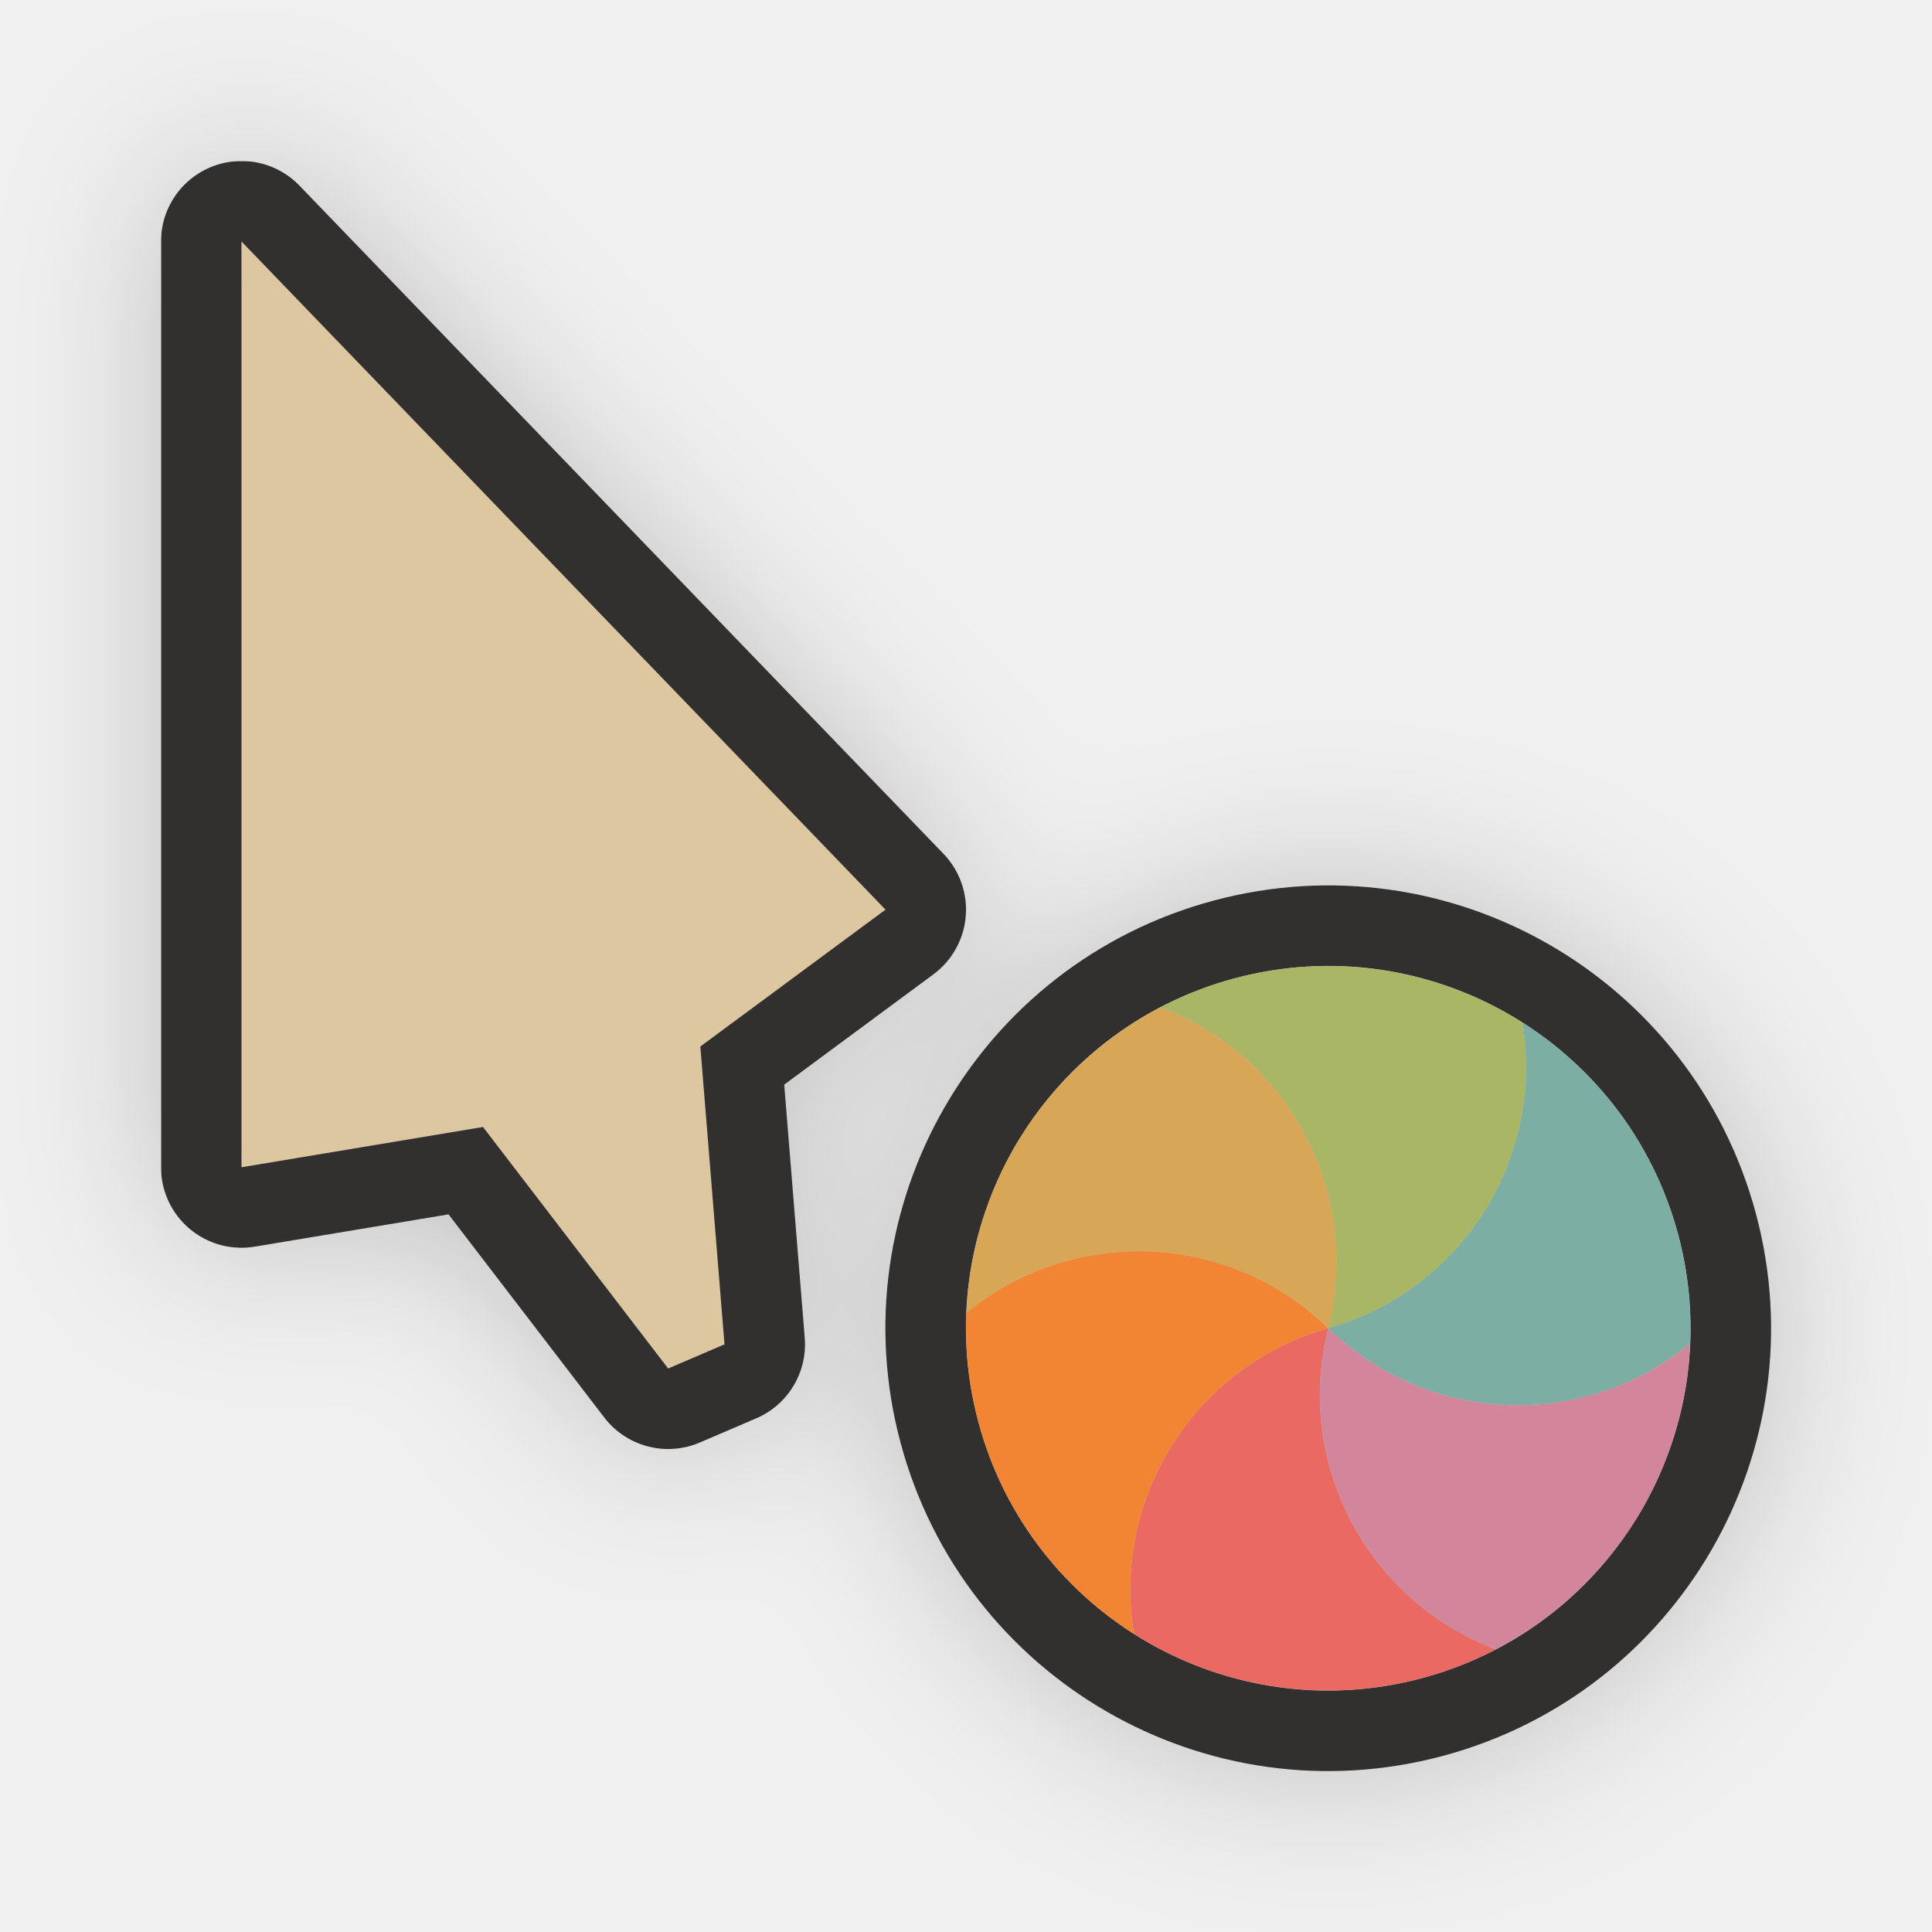
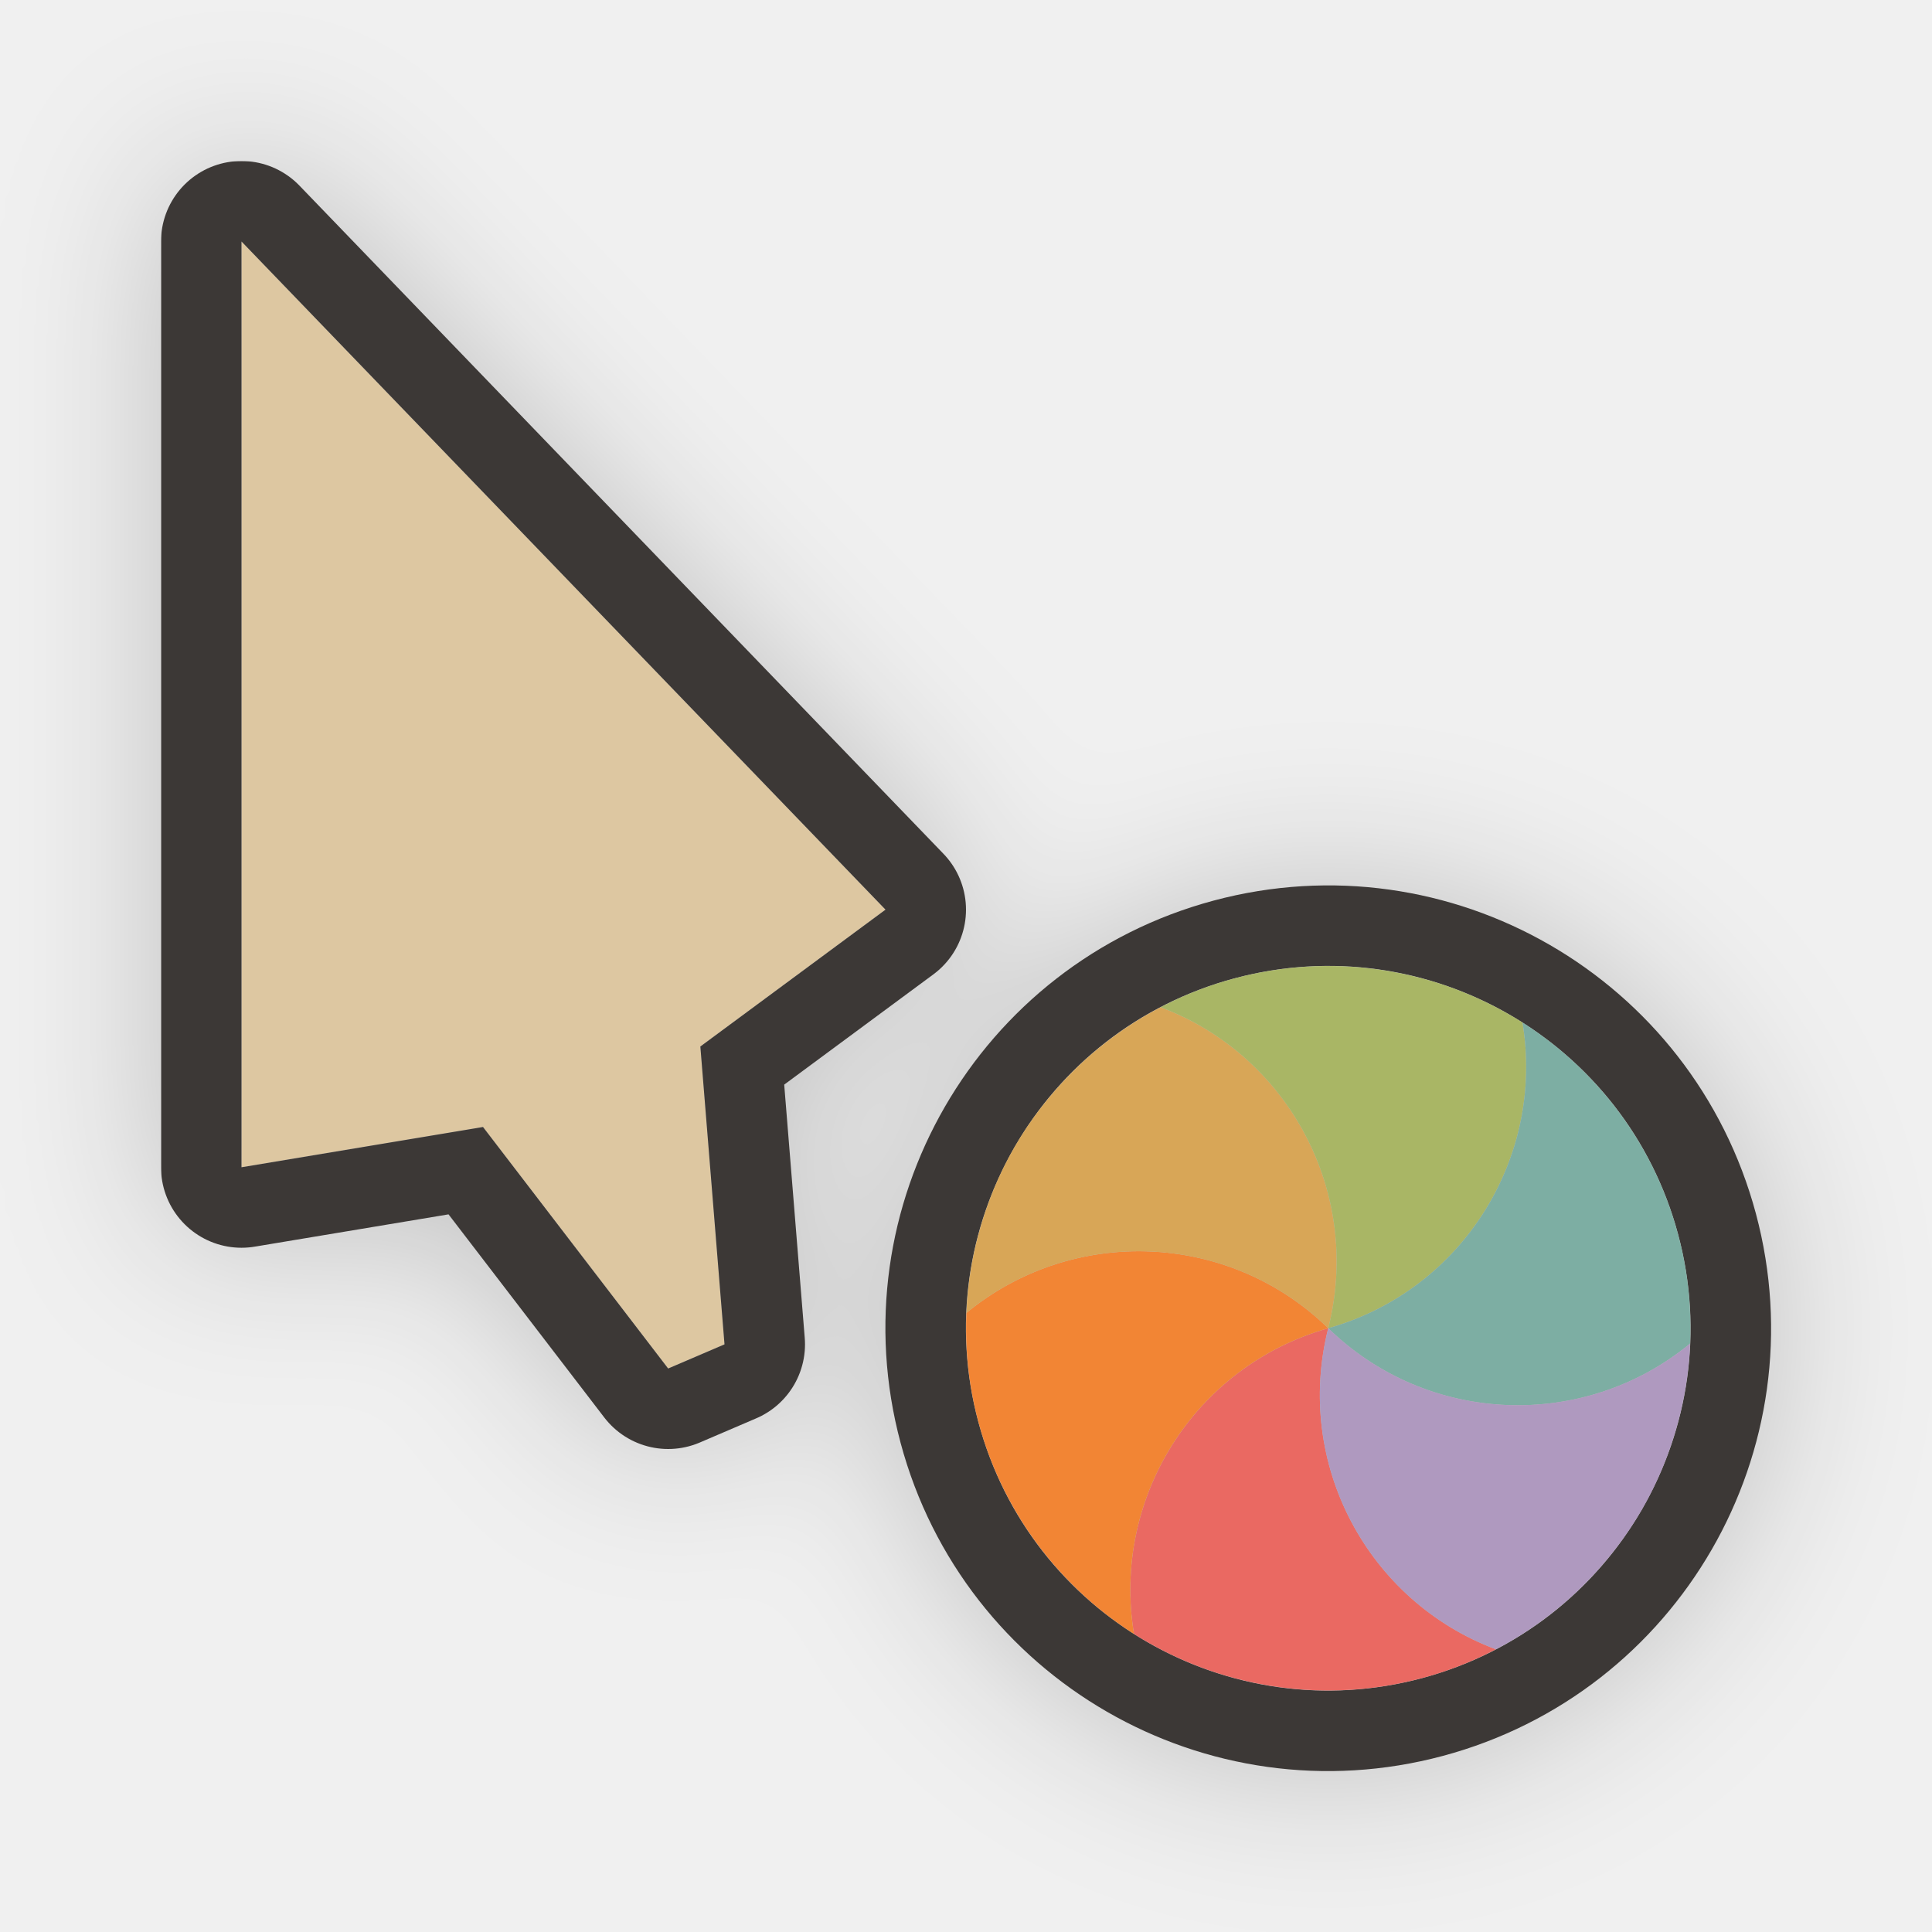
<svg xmlns="http://www.w3.org/2000/svg" width="24" height="24" viewBox="0 0 24 24" fill="none">
  <g clip-path="url(#clip0_197_3748)" filter="url(#filter0_d_197_3748)">
    <mask id="path-1-outside-1_197_3748" maskUnits="userSpaceOnUse" x="2" y="2" width="10" height="16" fill="black">
      <rect fill="white" x="2" y="2" width="10" height="16" />
      <path d="M11 11.3L3 3L3 14.5L6 14L8.3 17L9 16.7L8.7 13L11 11.3Z" />
    </mask>
    <path d="M11 11.3L3 3L3 14.5L6 14L8.3 17L9 16.7L8.7 13L11 11.3Z" fill="#DDC7A1" />
-     <path d="M11 11.3L3 3L3 14.5L6 14L8.3 17L9 16.7L8.7 13L11 11.3Z" stroke="#32302F" stroke-width="2" stroke-linejoin="round" mask="url(#path-1-outside-1_197_3748)" />
-     <circle cx="16.5" cy="16.5" r="5" transform="rotate(165 16.5 16.5)" stroke="#32302F" stroke-linejoin="round" />
+     <path d="M11 11.3L3 3L3 14.5L6 14L8.3 17L9 16.7L8.7 13L11 11.3Z" stroke="#3C3836" stroke-width="2" stroke-linejoin="round" mask="url(#path-1-outside-1_197_3748)" />
+     <circle cx="16.5" cy="16.5" r="5" transform="rotate(165 16.5 16.5)" stroke="#3C3836" stroke-linejoin="round" />
    <path d="M18.583 20.488C18.424 20.571 18.261 20.645 18.093 20.708C17.954 20.761 17.811 20.807 17.665 20.846C17.276 20.95 16.885 21 16.5 21C16.116 21 15.725 20.95 15.335 20.846C15.189 20.807 15.046 20.761 14.907 20.708C14.62 20.599 14.346 20.462 14.087 20.298C13.808 18.619 14.833 16.97 16.5 16.5C16.074 18.178 16.989 19.891 18.583 20.488Z" fill="#EA6962" />
    <path d="M14.087 20.298C13.936 20.202 13.791 20.097 13.652 19.984C13.537 19.89 13.426 19.789 13.319 19.682C13.034 19.397 12.795 19.083 12.603 18.75C12.411 18.417 12.258 18.054 12.154 17.665C12.115 17.518 12.083 17.371 12.059 17.225C12.01 16.922 11.992 16.615 12.005 16.309C13.319 15.228 15.26 15.291 16.5 16.5C14.833 16.97 13.808 18.619 14.087 20.298Z" fill="#F28534" />
    <path d="M12.005 16.31C12.012 16.131 12.03 15.952 12.059 15.775C12.083 15.629 12.115 15.482 12.154 15.336C12.258 14.947 12.41 14.583 12.602 14.25C12.795 13.917 13.034 13.604 13.319 13.319C13.426 13.211 13.537 13.111 13.652 13.017C13.89 12.823 14.146 12.653 14.418 12.512C16.011 13.109 16.926 14.822 16.5 16.5C15.259 15.292 13.319 15.228 12.005 16.31Z" fill="#D8A657" />
    <path d="M14.417 12.512C14.576 12.429 14.739 12.355 14.907 12.292C15.046 12.239 15.189 12.193 15.335 12.154C15.724 12.05 16.115 12 16.5 12C16.884 12 17.275 12.05 17.665 12.154C17.811 12.193 17.954 12.239 18.093 12.292C18.38 12.401 18.654 12.538 18.913 12.702C19.192 14.381 18.167 16.03 16.5 16.5C16.926 14.822 16.011 13.109 14.417 12.512Z" fill="#A9B665" />
    <path d="M18.913 12.702C19.064 12.798 19.209 12.903 19.348 13.016C19.463 13.111 19.574 13.211 19.681 13.318C19.966 13.603 20.205 13.917 20.397 14.25C20.589 14.583 20.742 14.946 20.846 15.335C20.885 15.482 20.917 15.629 20.941 15.775C20.99 16.078 21.008 16.385 20.995 16.691C19.681 17.772 17.74 17.708 16.5 16.5C18.167 16.03 19.192 14.381 18.913 12.702Z" fill="#7DAEA3" />
-     <path d="M20.995 16.69C20.988 16.869 20.97 17.048 20.941 17.225C20.917 17.371 20.885 17.518 20.846 17.664C20.742 18.053 20.59 18.417 20.398 18.75C20.205 19.083 19.966 19.396 19.681 19.681C19.574 19.789 19.463 19.889 19.348 19.983C19.11 20.177 18.854 20.347 18.582 20.488C16.989 19.891 16.074 18.178 16.5 16.5C17.741 17.708 19.681 17.772 20.995 16.69Z" fill="#D3869B" />
+     <path d="M20.995 16.69C20.988 16.869 20.97 17.048 20.941 17.225C20.917 17.371 20.885 17.518 20.846 17.664C20.742 18.053 20.59 18.417 20.398 18.75C20.205 19.083 19.966 19.396 19.681 19.681C19.574 19.789 19.463 19.889 19.348 19.983C19.11 20.177 18.854 20.347 18.582 20.488C16.989 19.891 16.074 18.178 16.5 16.5C17.741 17.708 19.681 17.772 20.995 16.69Z" fill="#AF99BF" />
  </g>
  <defs>
    <filter id="filter0_d_197_3748" x="-2" y="-2" width="28" height="28" filterUnits="userSpaceOnUse" color-interpolation-filters="sRGB">
      <feFlood flood-opacity="0" result="BackgroundImageFix" />
      <feColorMatrix in="SourceAlpha" type="matrix" values="0 0 0 0 0 0 0 0 0 0 0 0 0 0 0 0 0 0 127 0" result="hardAlpha" />
      <feOffset />
      <feGaussianBlur stdDeviation="1" />
      <feColorMatrix type="matrix" values="0 0 0 0 0 0 0 0 0 0 0 0 0 0 0 0 0 0 0.2 0" />
      <feBlend mode="normal" in2="BackgroundImageFix" result="effect1_dropShadow_197_3748" />
      <feBlend mode="normal" in="SourceGraphic" in2="effect1_dropShadow_197_3748" result="shape" />
    </filter>
    <clipPath id="clip0_197_3748">
      <rect width="24" height="24" fill="white" />
    </clipPath>
  </defs>
</svg>
